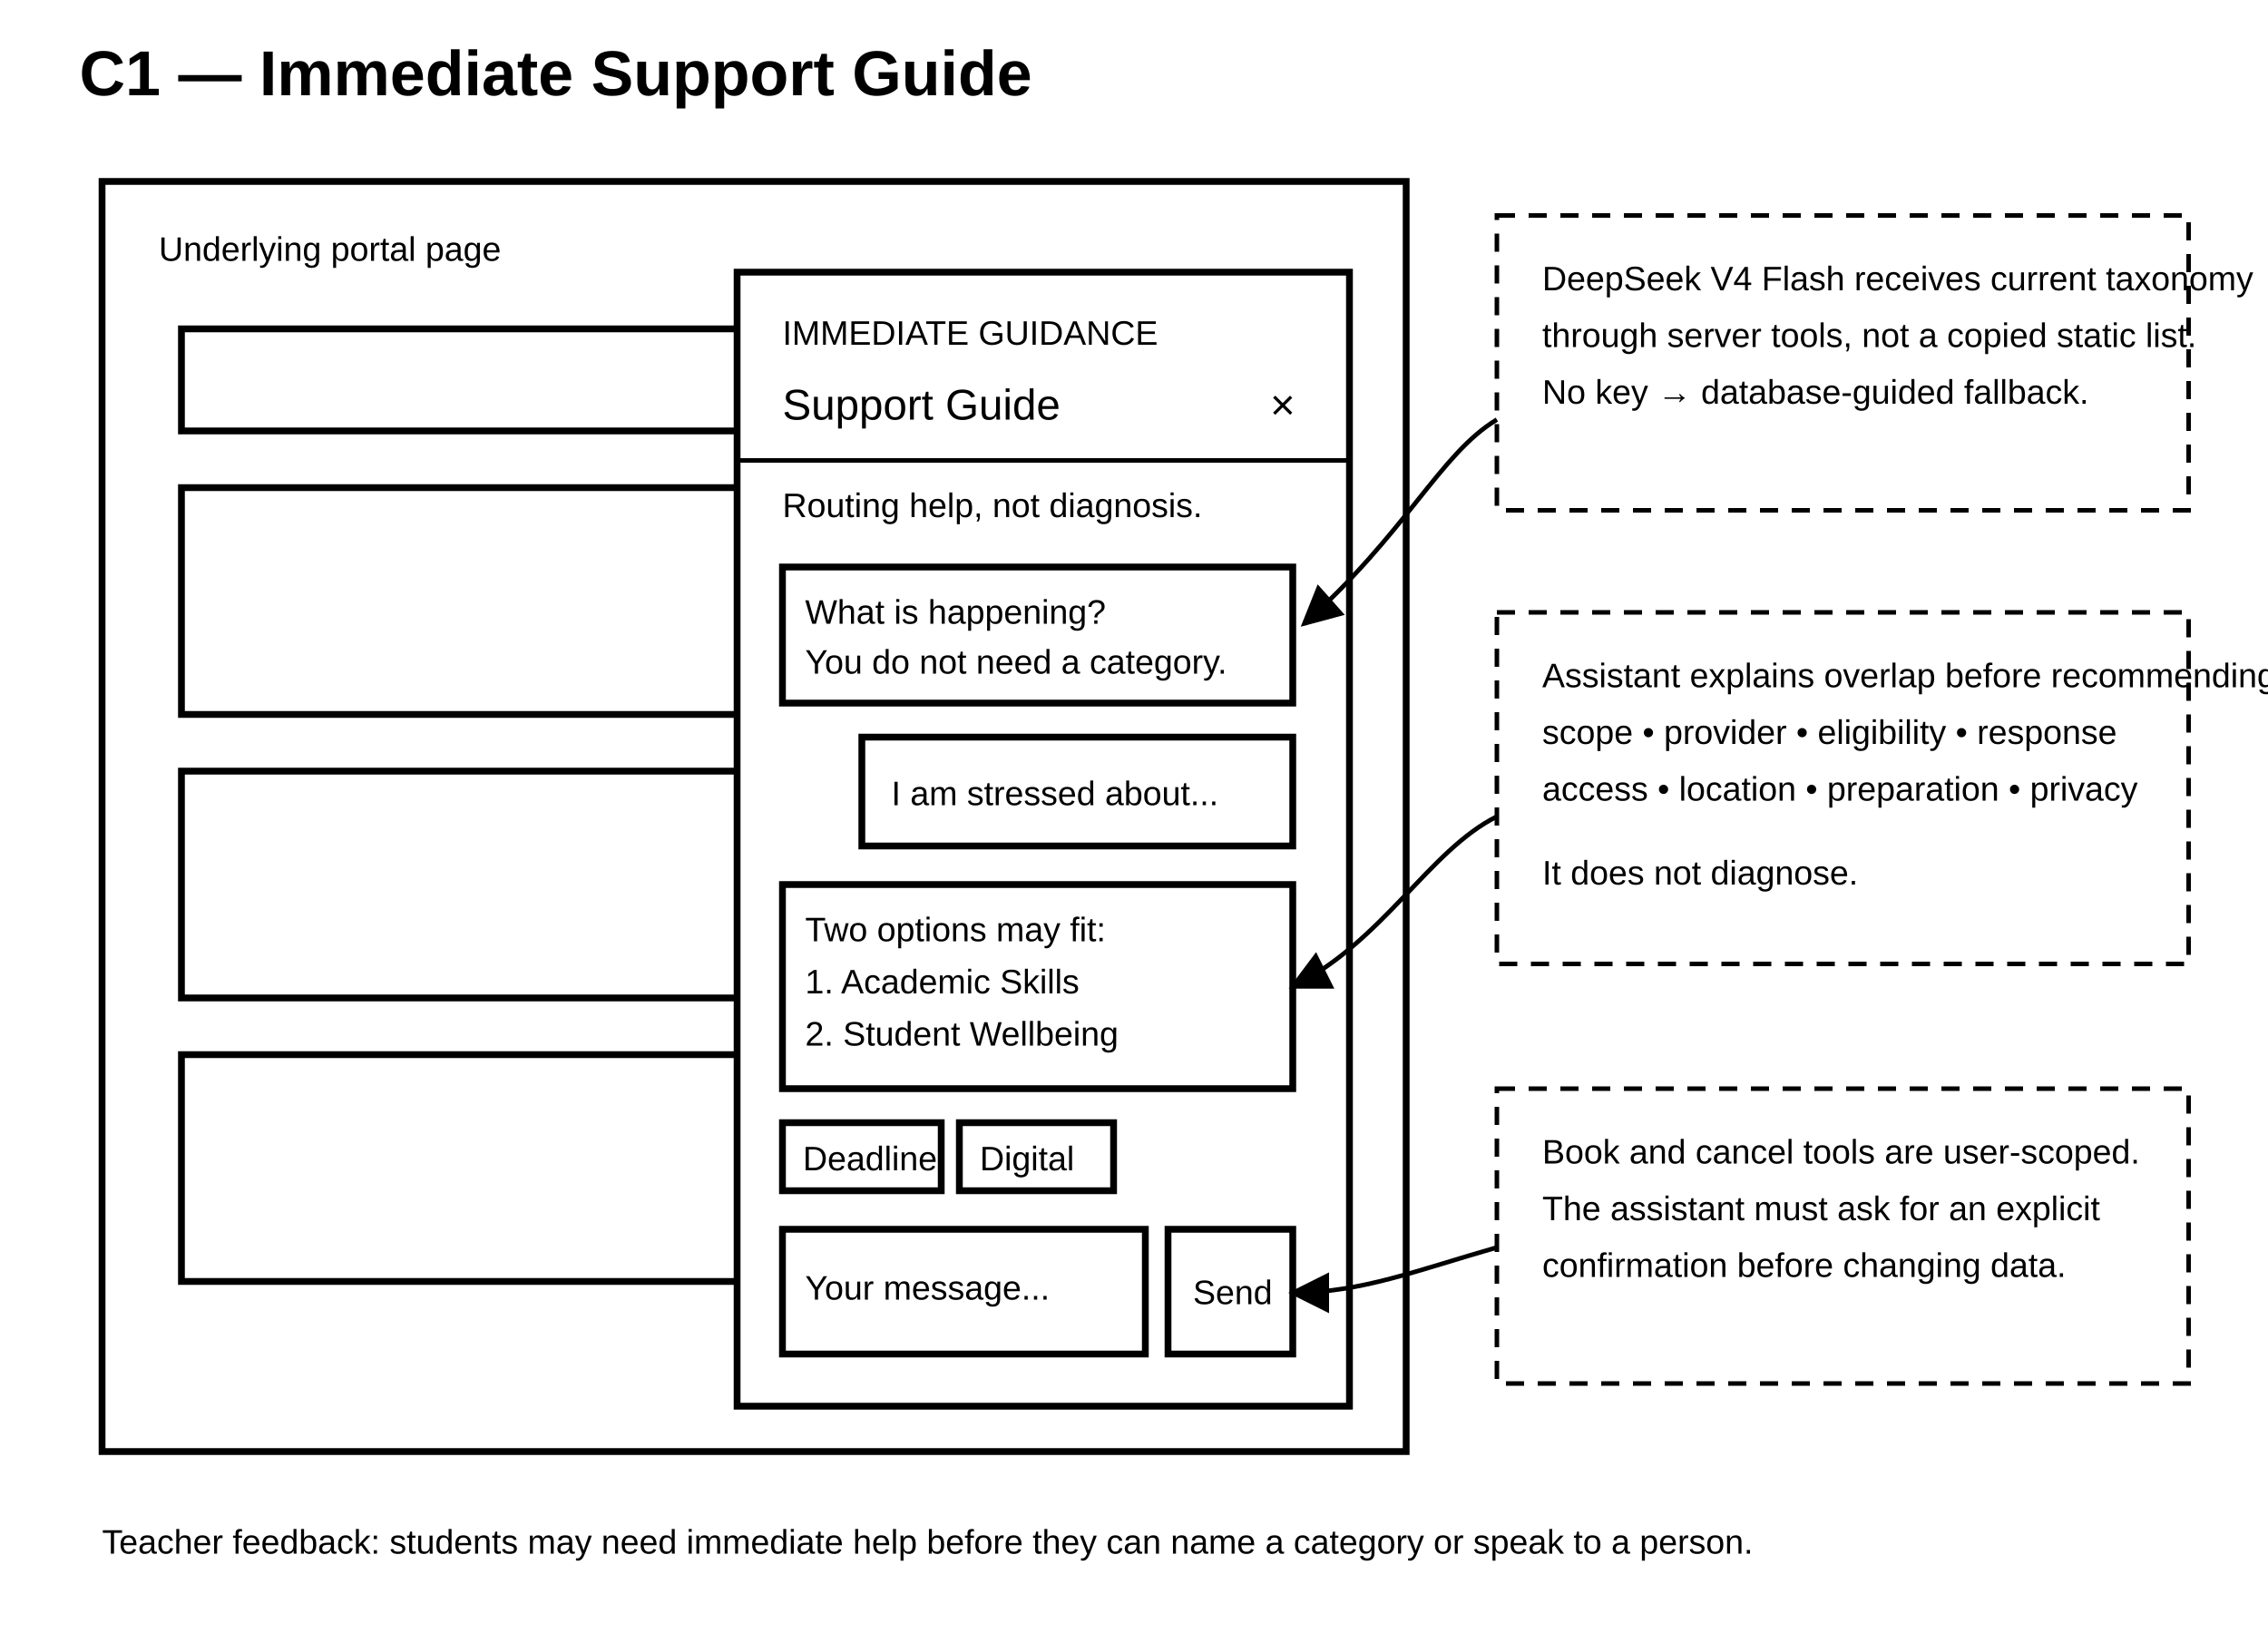
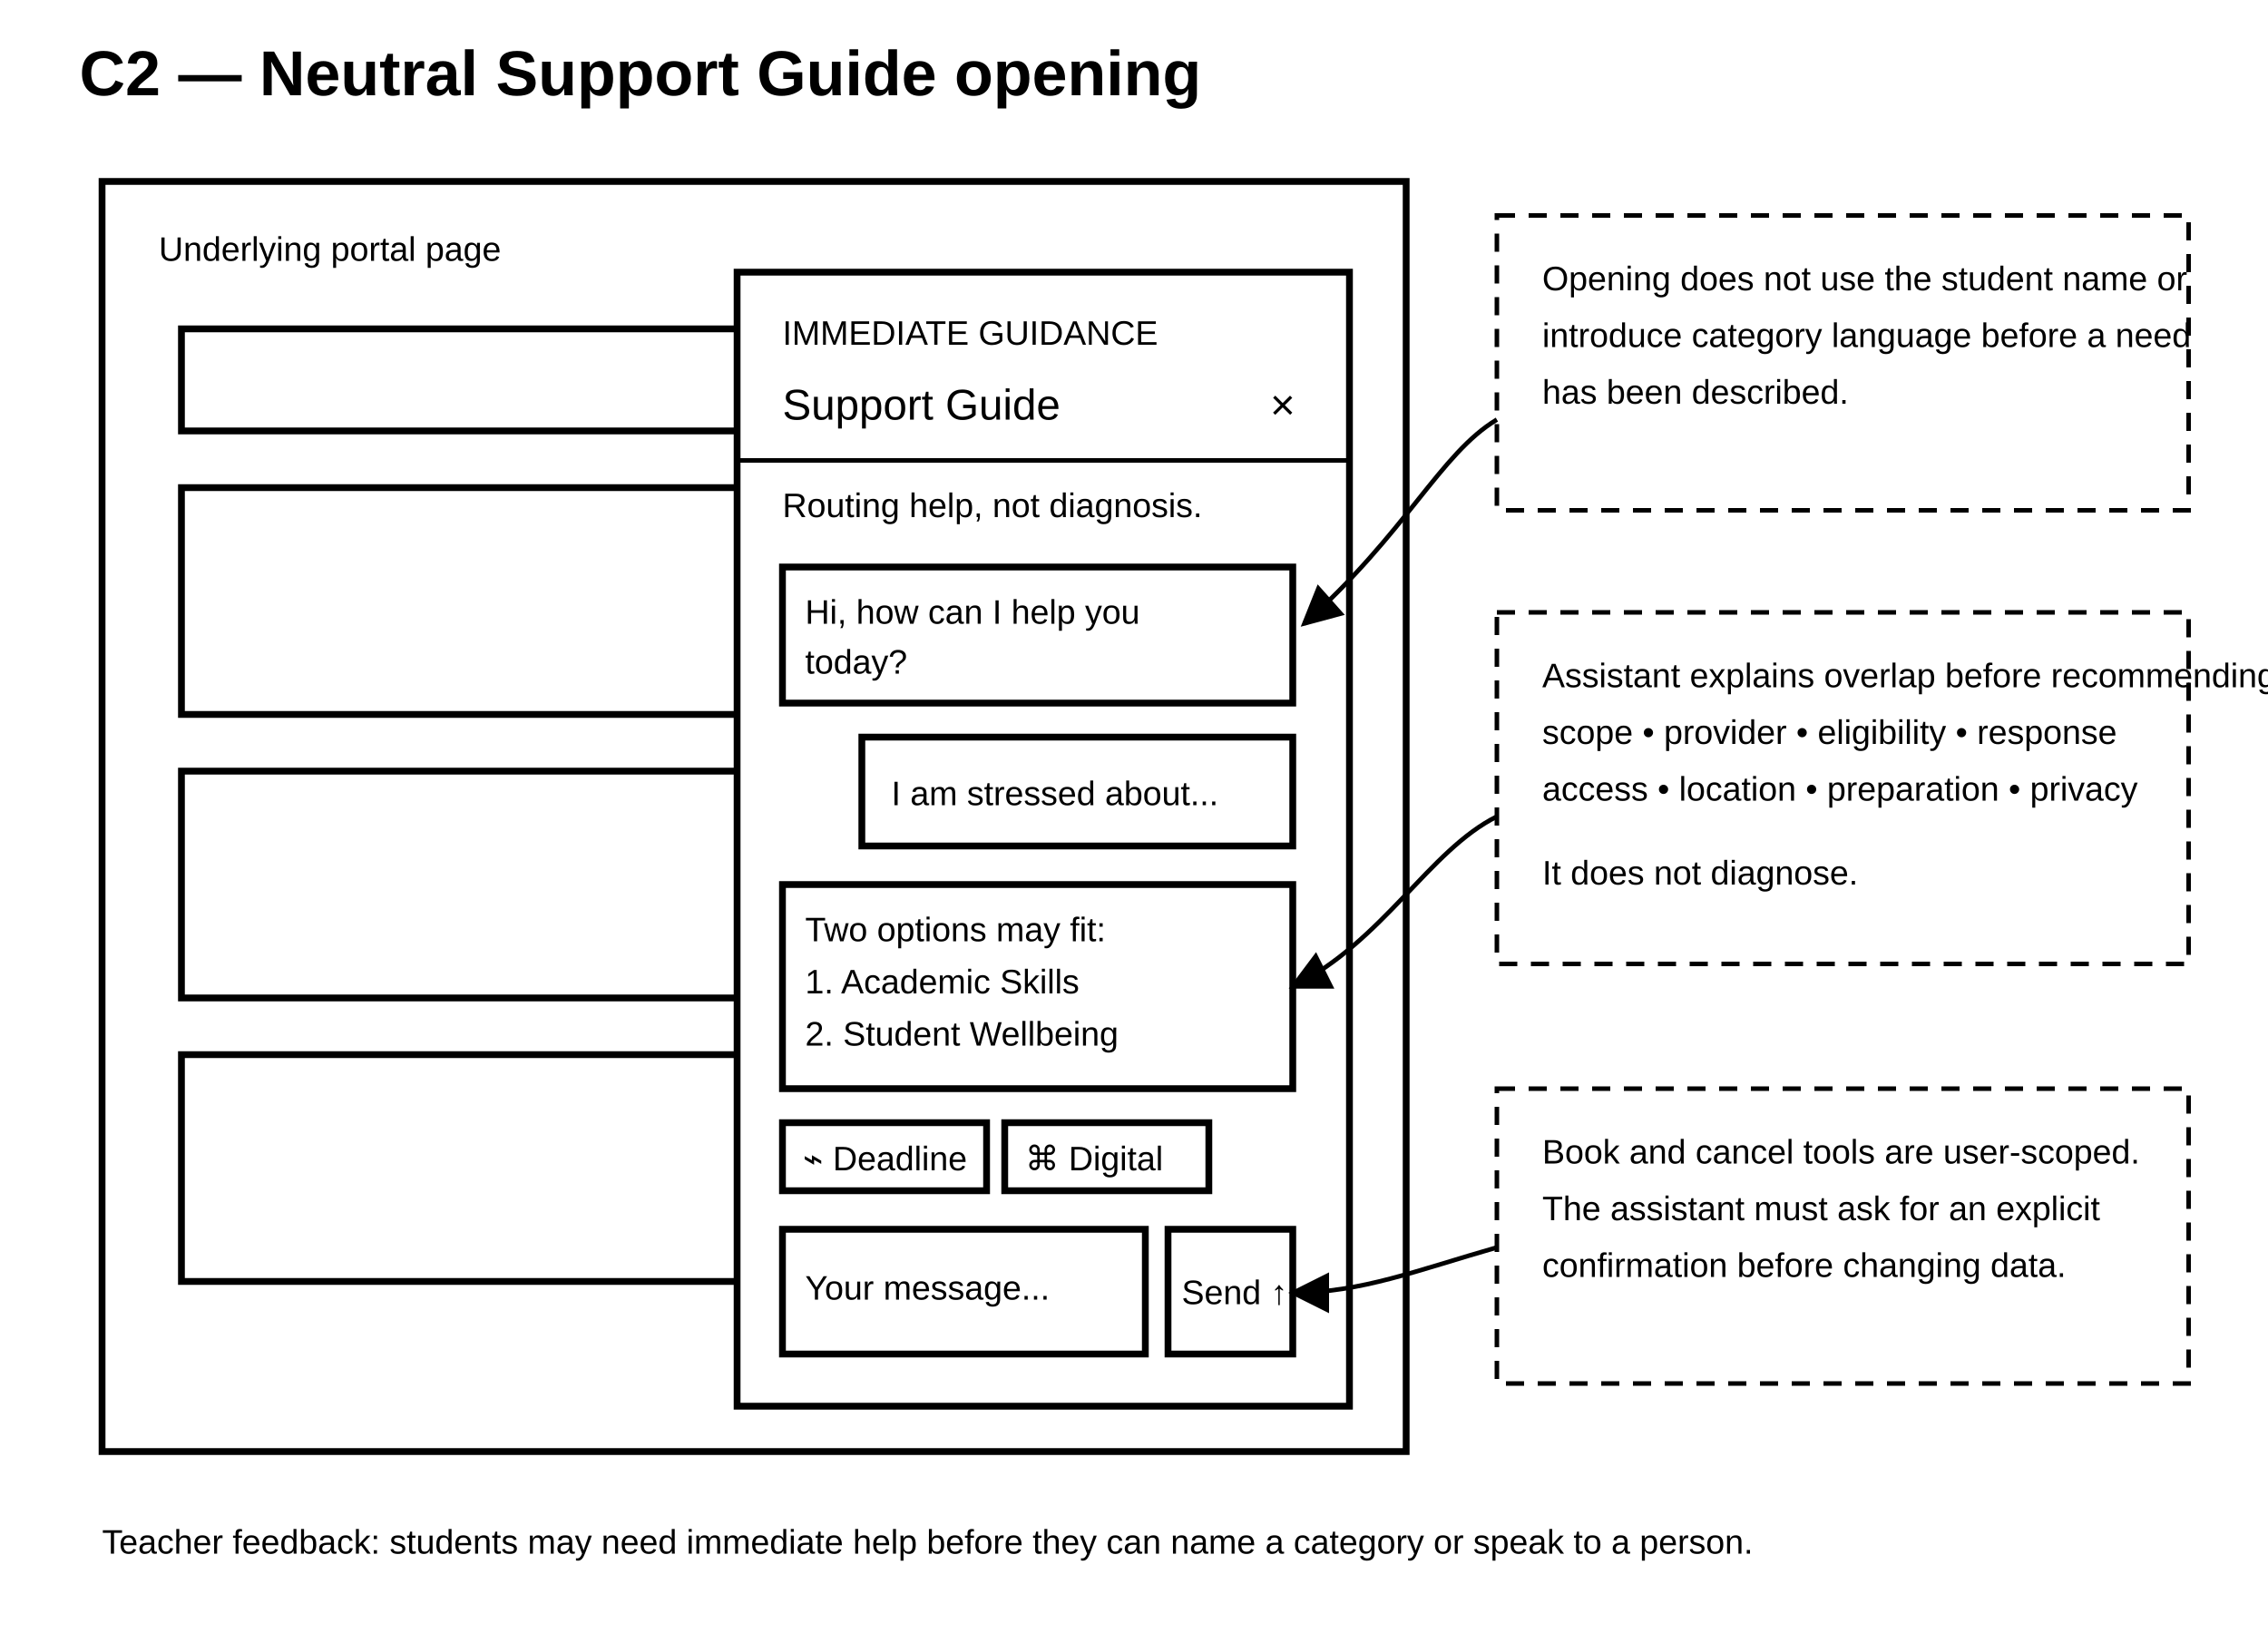
<svg xmlns="http://www.w3.org/2000/svg" width="1000" height="720" viewBox="0 0 1000 720" role="img" aria-labelledby="title desc">
  <defs>
    <marker id="arrow" markerWidth="9" markerHeight="9" refX="8" refY="4.5" orient="auto">
      <path d="M0,0 L9,4.5 L0,9 Z" fill="#000" />
    </marker>
    <style>.box{fill:#fff;stroke:#000;stroke-width:3}.thin{fill:none;stroke:#000;stroke-width:2}.dash{fill:#fff;stroke:#000;stroke-width:2;stroke-dasharray:8 6}.t{font-family:Arial,sans-serif;fill:#000;font-size:19px}.s{font-family:Arial,sans-serif;fill:#000;font-size:15px}.h{font-family:Arial,sans-serif;fill:#000;font-size:28px;font-weight:700}.line{fill:none;stroke:#000;stroke-width:2;marker-end:url(#arrow)}</style>
  </defs>
  <rect width="1000" height="720" fill="#fff" />
-   <text x="35" y="42" class="h">C1 — Immediate Support Guide</text>
+   <text x="35" y="42" class="h">C2 — Neutral Support Guide opening</text>
  <rect x="45" y="80" width="575" height="560" class="box" />
  <text x="70" y="115" class="s">Underlying portal page</text>
  <rect x="80" y="145" width="280" height="45" class="box" />
  <rect x="80" y="215" width="500" height="100" class="box" />
  <rect x="80" y="340" width="500" height="100" class="box" />
  <rect x="80" y="465" width="500" height="100" class="box" />
  <rect x="325" y="120" width="270" height="500" class="box" />
  <text x="345" y="152" class="s">IMMEDIATE GUIDANCE</text>
  <text x="345" y="185" class="t">Support Guide</text>
  <text x="560" y="185" class="t">×</text>
  <line x1="325" y1="203" x2="595" y2="203" class="thin" />
  <text x="345" y="228" class="s">Routing help, not diagnosis.</text>
  <rect x="345" y="250" width="225" height="60" class="box" />
-   <text x="355" y="275" class="s">What is happening?</text>
-   <text x="355" y="297" class="s">You do not need a category.</text>
+   <text x="355" y="275" class="s">Hi, how can I help you</text>
+   <text x="355" y="297" class="s">today?</text>
  <rect x="380" y="325" width="190" height="48" class="box" />
  <text x="393" y="355" class="s">I am stressed about...</text>
  <rect x="345" y="390" width="225" height="90" class="box" />
  <text x="355" y="415" class="s">Two options may fit:</text>
  <text x="355" y="438" class="s">1. Academic Skills</text>
  <text x="355" y="461" class="s">2. Student Wellbeing</text>
-   <rect x="345" y="495" width="70" height="30" class="box" />
-   <text x="354" y="516" class="s">Deadline</text>
-   <rect x="423" y="495" width="68" height="30" class="box" />
-   <text x="432" y="516" class="s">Digital</text>
+   <rect x="345" y="495" width="90" height="30" class="box" />
+   <text x="354" y="516" class="s">⌁ Deadline</text>
+   <rect x="443" y="495" width="90" height="30" class="box" />
+   <text x="452" y="516" class="s">⌘ Digital</text>
  <rect x="345" y="542" width="160" height="55" class="box" />
  <text x="355" y="573" class="s">Your message...</text>
  <rect x="515" y="542" width="55" height="55" class="box" />
-   <text x="526" y="575" class="s">Send</text>
+   <text x="521" y="575" class="s">Send ↑</text>
  <rect x="660" y="95" width="305" height="130" class="dash" />
-   <text x="680" y="128" class="s">DeepSeek V4 Flash receives current taxonomy</text>
-   <text x="680" y="153" class="s">through server tools, not a copied static list.</text>
-   <text x="680" y="178" class="s">No key → database-guided fallback.</text>
+   <text x="680" y="128" class="s">Opening does not use the student name or</text>
+   <text x="680" y="153" class="s">introduce category language before a need</text>
+   <text x="680" y="178" class="s">has been described.</text>
  <path d="M660 185 C635 200 620 235 575 275" class="line" />
  <rect x="660" y="270" width="305" height="155" class="dash" />
  <text x="680" y="303" class="s">Assistant explains overlap before recommending:</text>
  <text x="680" y="328" class="s">scope • provider • eligibility • response</text>
  <text x="680" y="353" class="s">access • location • preparation • privacy</text>
  <text x="680" y="390" class="s">It does not diagnose.</text>
  <path d="M660 360 C630 375 610 415 570 435" class="line" />
  <rect x="660" y="480" width="305" height="130" class="dash" />
  <text x="680" y="513" class="s">Book and cancel tools are user-scoped.</text>
  <text x="680" y="538" class="s">The assistant must ask for an explicit</text>
  <text x="680" y="563" class="s">confirmation before changing data.</text>
  <path d="M660 550 C625 560 600 570 570 570" class="line" />
  <text x="45" y="685" class="s">Teacher feedback: students may need immediate help before they can name a category or speak to a person.</text>
</svg>
